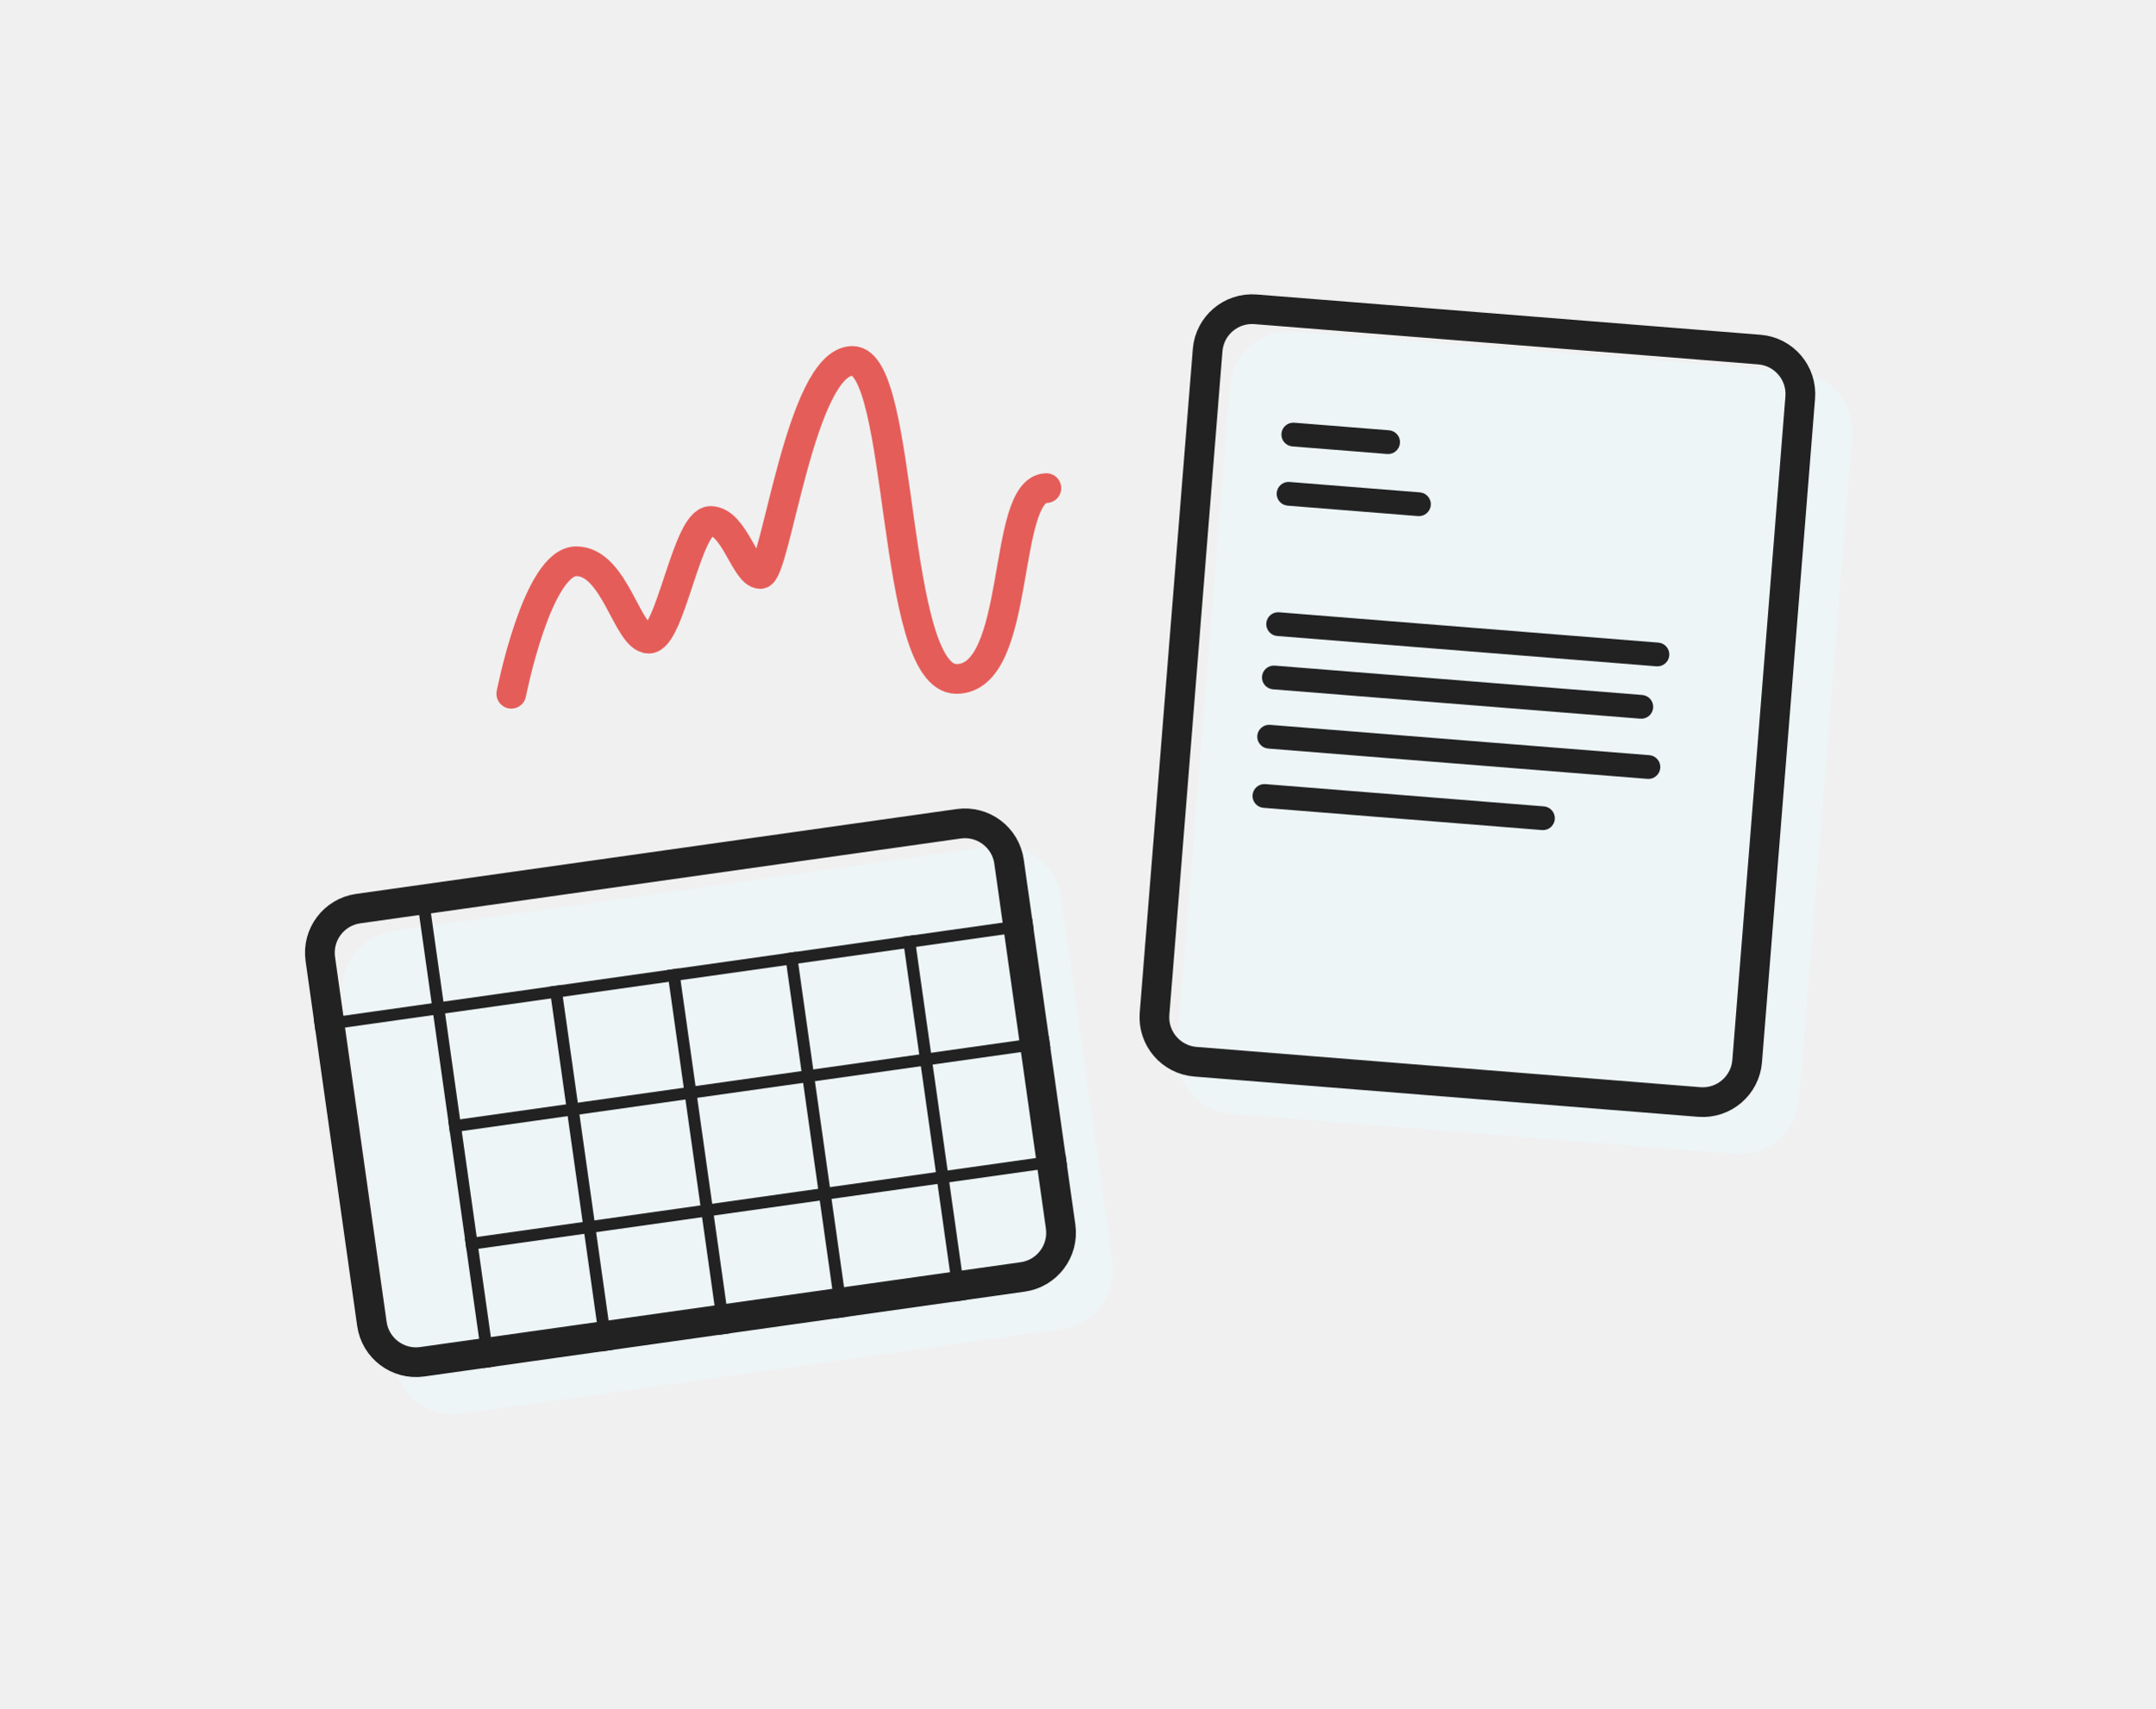
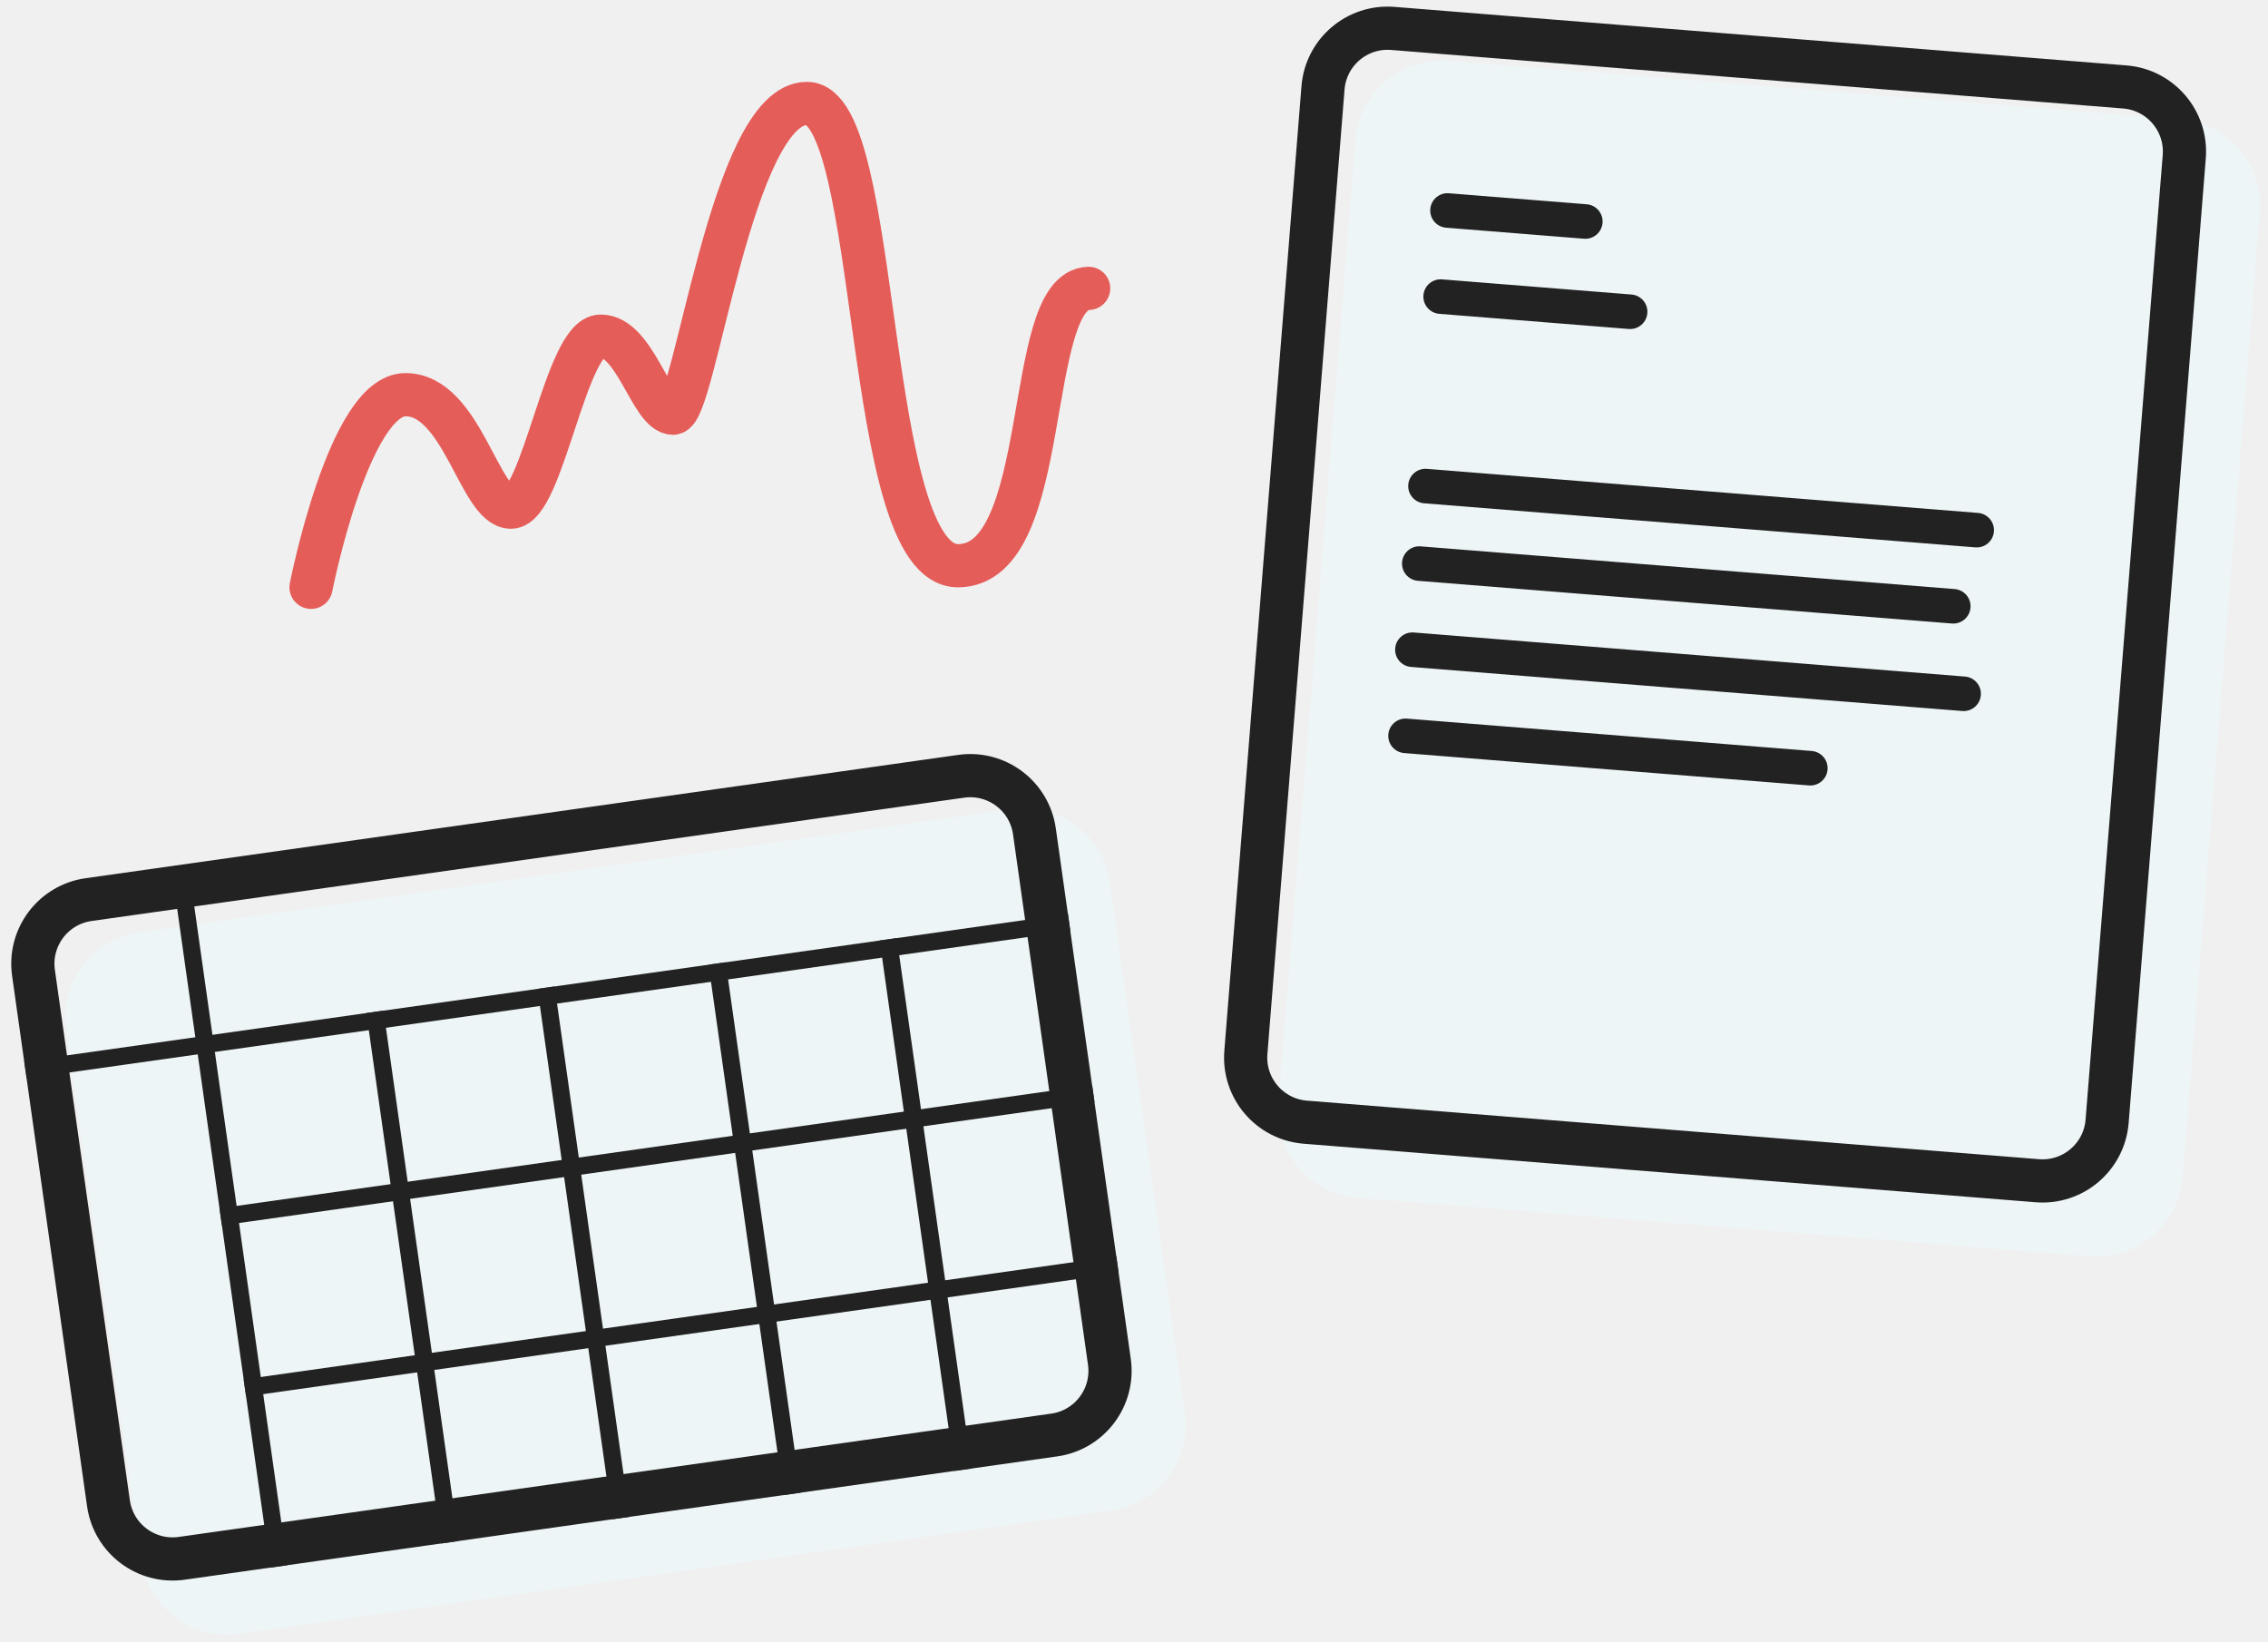
- <svg xmlns="http://www.w3.org/2000/svg" width="290" height="230" viewBox="0 0 290 230" fill="none">
-   <path d="M68.801 93.38C68.801 93.38 72.299 75.546 77.546 75.546C82.793 75.546 84.396 85.961 87.311 85.961C90.226 85.961 92.412 70.124 95.619 70.124C98.825 70.124 100.283 77.258 102.323 77.258C104.364 77.258 107.716 48.58 114.712 48.58C121.708 48.58 119.813 91.383 128.704 91.383C137.594 91.383 134.679 65.844 140.801 65.701" stroke="#E55D59" stroke-width="4" stroke-linecap="round" />
-   <rect x="166.145" y="44" width="84" height="105.6" rx="8" transform="rotate(4.57224 166.145 44)" fill="#EDF5F7" />
-   <rect x="162.979" y="41.153" width="80" height="101.6" rx="6" transform="rotate(4.57224 162.979 41.1531)" stroke="#222222" stroke-width="4" />
-   <rect x="172.562" y="56.767" width="16" height="3.2" rx="1.6" transform="rotate(4.57224 172.562 56.7668)" fill="#222222" />
-   <rect x="171.926" y="64.742" width="20.8" height="3.2" rx="1.6" transform="rotate(4.57224 171.926 64.7415)" fill="#222222" />
-   <rect x="170.523" y="82.285" width="54.4" height="3.2" rx="1.6" transform="rotate(4.57224 170.523 82.2854)" fill="#222222" />
-   <rect x="169.949" y="89.462" width="52.8" height="3.2" rx="1.6" transform="rotate(4.57224 169.949 89.4624)" fill="#222222" />
-   <rect x="169.312" y="97.437" width="54.4" height="3.2" rx="1.6" transform="rotate(4.57224 169.312 97.4373)" fill="#222222" />
-   <rect x="168.676" y="105.412" width="40.8" height="3.2" rx="1.6" transform="rotate(4.57224 168.676 105.412)" fill="#222222" />
-   <rect x="141.641" y="112.78" width="65.6" height="97.6" rx="8" transform="rotate(81.9559 141.641 112.78)" fill="#EDF5F7" />
-   <rect x="134.94" y="110.04" width="61.6" height="93.6" rx="6" transform="rotate(81.9559 134.94 110.04)" stroke="#222222" stroke-width="4" />
-   <rect x="56.07" y="120.783" width="1.6" height="64" transform="rotate(-8.04409 56.0703 120.783)" fill="#222222" />
-   <rect x="73.926" y="132.802" width="1.6" height="49.6" transform="rotate(-8.04409 73.9258 132.802)" fill="#222222" />
-   <rect x="89.769" y="130.563" width="1.6" height="49.6" transform="rotate(-8.04409 89.7695 130.563)" fill="#222222" />
-   <rect x="105.609" y="128.324" width="1.6" height="49.6" transform="rotate(-8.04409 105.609 128.324)" fill="#222222" />
-   <rect x="121.453" y="126.085" width="1.6" height="49.6" transform="rotate(-8.04409 121.453 126.085)" fill="#222222" />
-   <rect x="138.883" y="123.623" width="1.6" height="97.6" transform="rotate(81.9559 138.883 123.623)" fill="#222222" />
-   <rect x="141.121" y="139.465" width="1.6" height="81.6" transform="rotate(81.9559 141.121 139.465)" fill="#222222" />
-   <rect x="143.359" y="155.308" width="1.6" height="81.6" transform="rotate(81.9559 143.359 155.308)" fill="#222222" />
+ <svg xmlns="http://www.w3.org/2000/svg" width="210" height="152" viewBox="0 0 210 152" fill="none">
+   <g clip-path="url(#clip0_1535_19858)">
+     <path d="M28.801 54.38C28.801 54.38 32.299 36.546 37.546 36.546C42.793 36.546 44.396 46.961 47.311 46.961C50.226 46.961 52.412 31.124 55.619 31.124C58.825 31.124 60.283 38.258 62.323 38.258C64.364 38.258 67.716 9.58 74.712 9.58C81.708 9.58 79.813 52.383 88.704 52.383C97.594 52.383 94.679 26.844 100.801 26.701" stroke="#E55D59" stroke-width="4" stroke-linecap="round" />
+     <rect x="126.145" y="5" width="84" height="105.6" rx="8" transform="rotate(4.57224 126.145 5)" fill="#EDF5F7" />
+     <rect x="122.979" y="2.153" width="80" height="101.6" rx="6" transform="rotate(4.57224 122.979 2.15307)" stroke="#222222" stroke-width="4" />
+     <rect x="132.562" y="17.767" width="16" height="3.2" rx="1.6" transform="rotate(4.57224 132.562 17.7668)" fill="#222222" />
+     <rect x="131.926" y="25.741" width="20.8" height="3.2" rx="1.6" transform="rotate(4.57224 131.926 25.7415)" fill="#222222" />
+     <rect x="130.523" y="43.285" width="54.4" height="3.2" rx="1.6" transform="rotate(4.57224 130.523 43.2854)" fill="#222222" />
+     <rect x="129.949" y="50.462" width="52.8" height="3.2" rx="1.6" transform="rotate(4.57224 129.949 50.4624)" fill="#222222" />
+     <rect x="129.312" y="58.437" width="54.4" height="3.2" rx="1.6" transform="rotate(4.57224 129.312 58.4373)" fill="#222222" />
+     <rect x="128.676" y="66.412" width="40.8" height="3.2" rx="1.6" transform="rotate(4.57224 128.676 66.4119)" fill="#222222" />
+     <rect x="101.641" y="73.78" width="65.6" height="97.6" rx="8" transform="rotate(81.9559 101.641 73.7798)" fill="#EDF5F7" />
+     <rect x="94.94" y="71.04" width="61.6" height="93.6" rx="6" transform="rotate(81.9559 94.9402 71.04)" stroke="#222222" stroke-width="4" />
+     <rect x="16.07" y="81.783" width="1.6" height="64" transform="rotate(-8.04409 16.0703 81.783)" fill="#222222" />
+     <rect x="33.926" y="93.802" width="1.6" height="49.6" transform="rotate(-8.04409 33.9258 93.8025)" fill="#222222" />
+     <rect x="49.77" y="91.564" width="1.6" height="49.6" transform="rotate(-8.04409 49.7695 91.5635)" fill="#222222" />
+     <rect x="65.609" y="89.325" width="1.6" height="49.6" transform="rotate(-8.04409 65.6094 89.3245)" fill="#222222" />
+     <rect x="81.453" y="87.085" width="1.6" height="49.6" transform="rotate(-8.04409 81.4531 87.0854)" fill="#222222" />
+     <rect x="98.883" y="84.623" width="1.6" height="97.6" transform="rotate(81.9559 98.8828 84.6226)" fill="#222222" />
+     <rect x="101.121" y="100.465" width="1.6" height="81.6" transform="rotate(81.9559 101.121 100.465)" fill="#222222" />
+     <rect x="103.359" y="116.308" width="1.6" height="81.6" transform="rotate(81.9559 103.359 116.308)" fill="#222222" />
+   </g>
+   <defs>
+     <clipPath id="clip0_1535_19858">
+       <rect width="210" height="152" fill="white" />
+     </clipPath>
+   </defs>
</svg>
